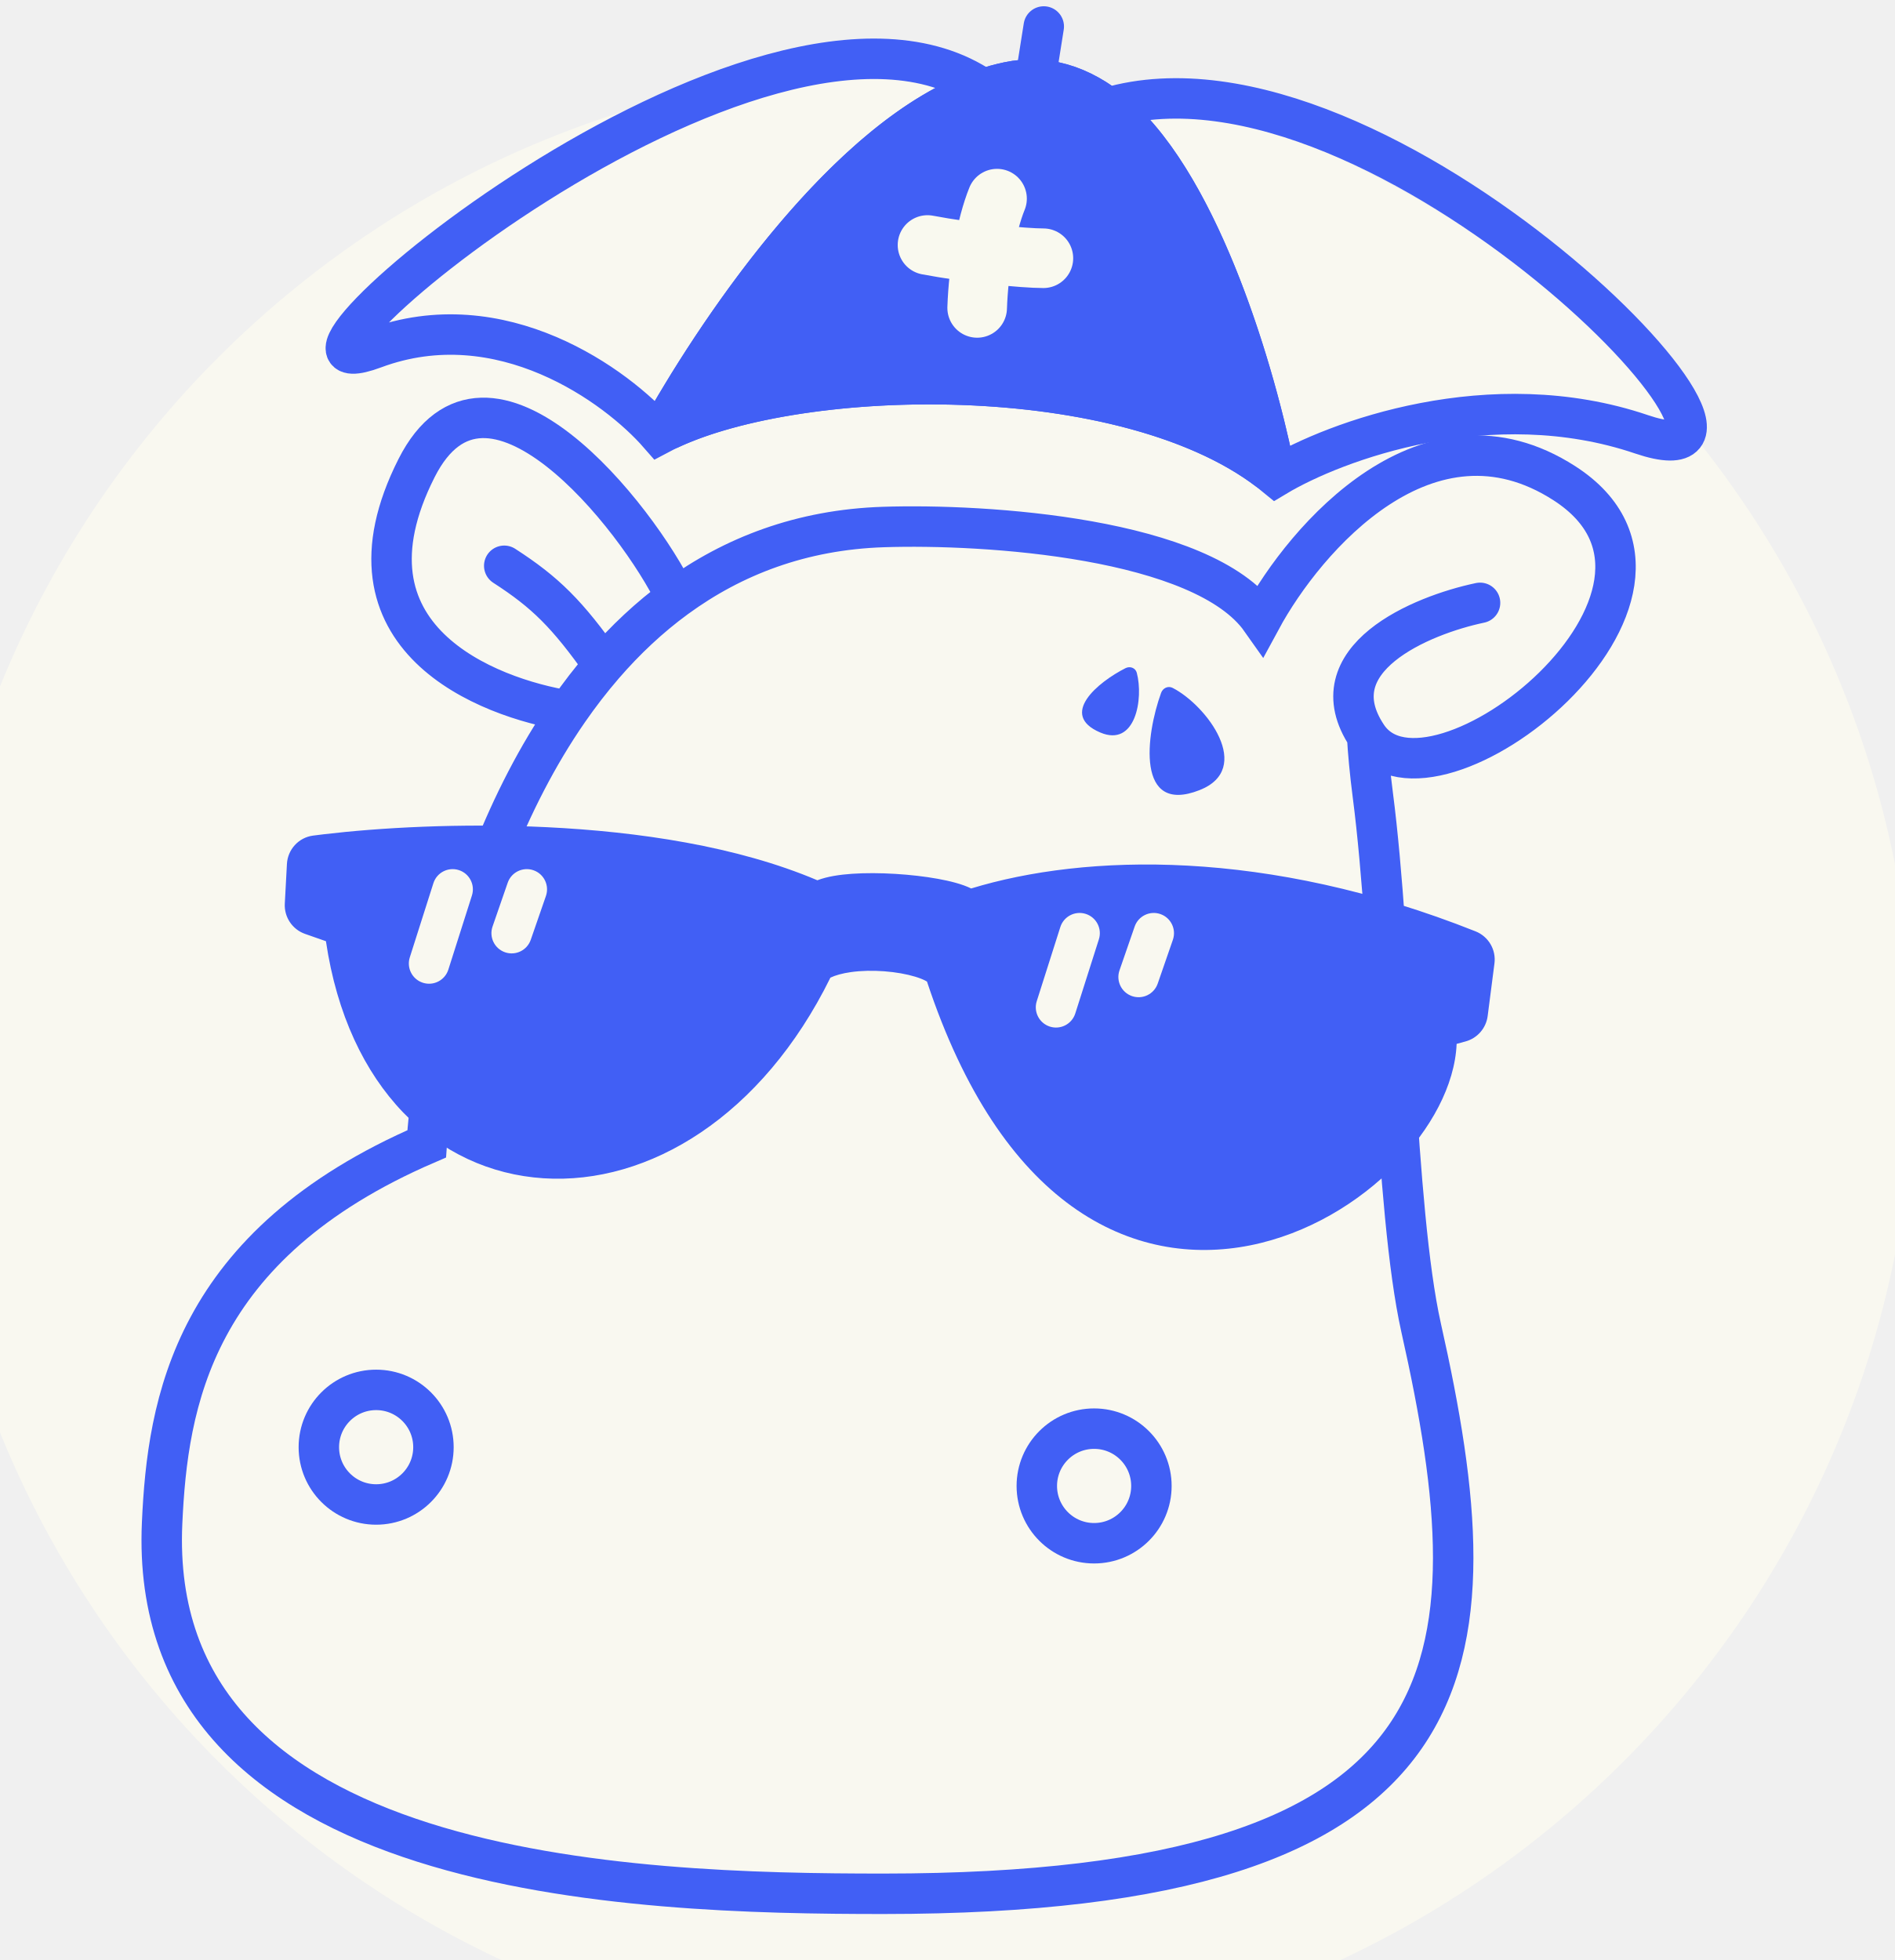
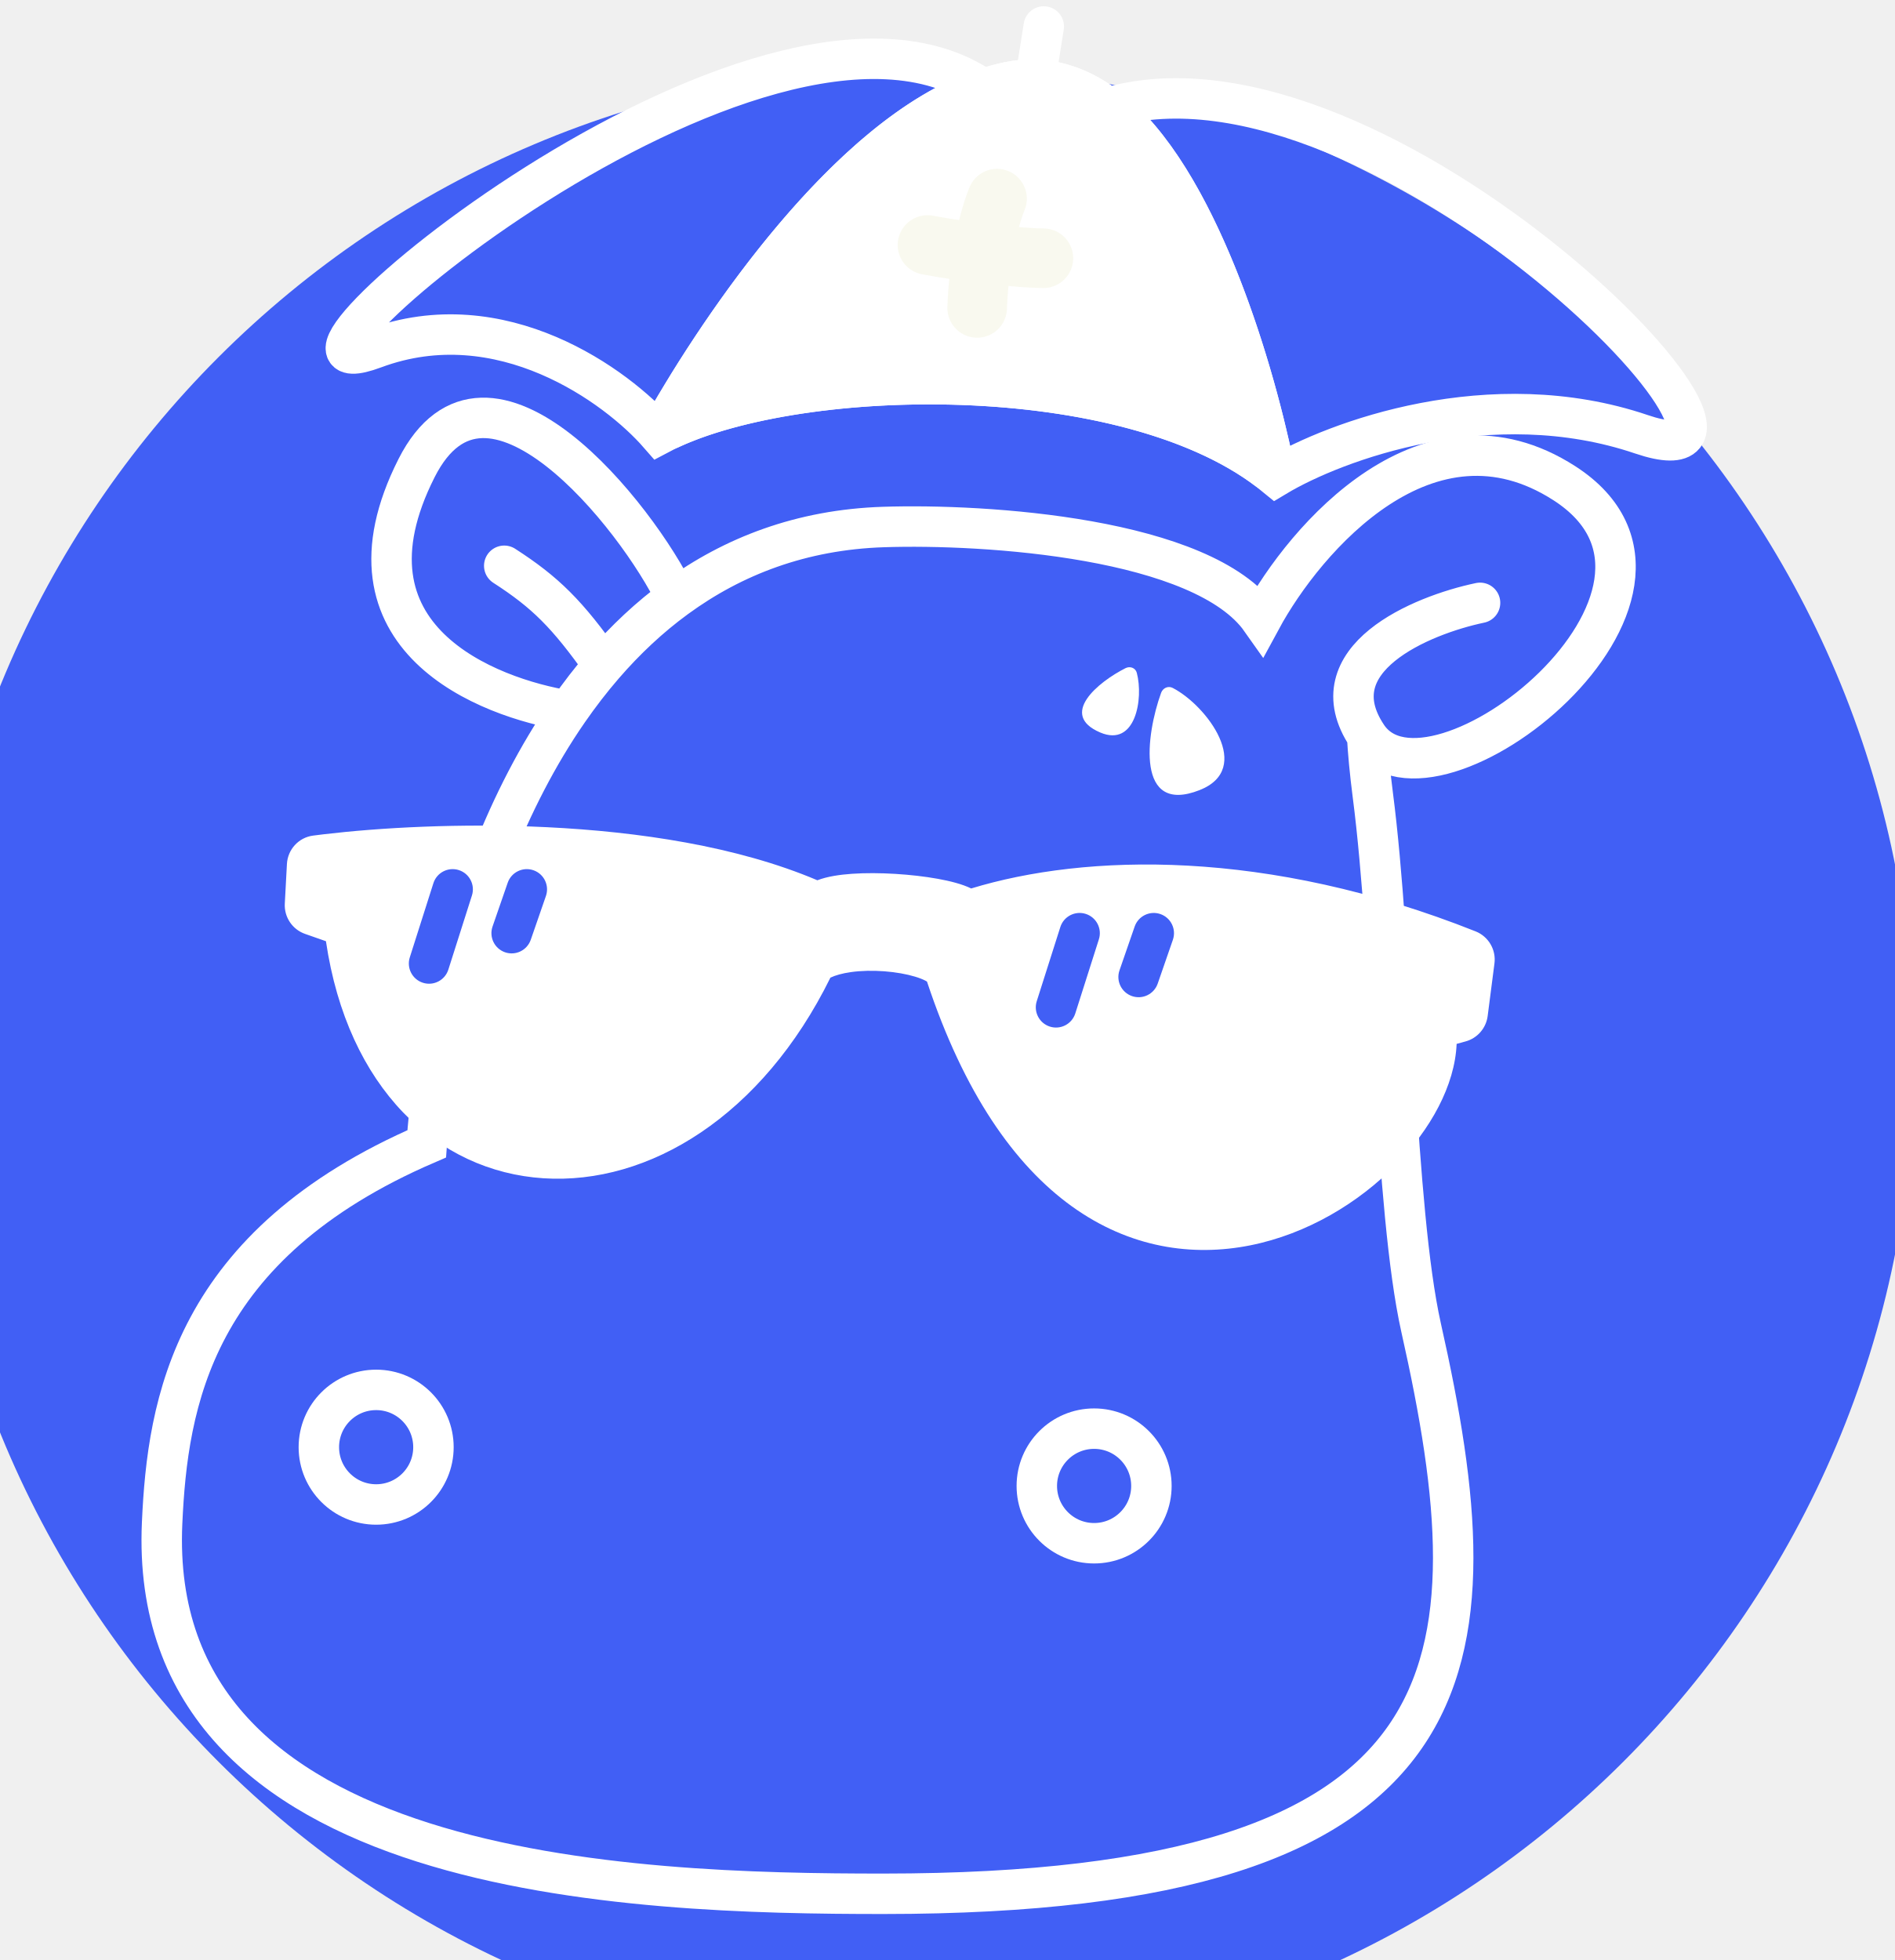
<svg xmlns="http://www.w3.org/2000/svg" width="290" height="300" viewBox="120 0 270 296" fill="none">
-   <circle cx="251" cy="160" r="150" fill="#F9F8F0" />
-   <path d="M335.443 91.043C326.535 92.91 310.654 99.544 318.391 111.15C328.062 125.657 373.875 89.516 348.169 72.973C327.604 59.738 309.059 81.202 302.357 93.588C293.601 81.168 260.702 79.081 245.346 79.59C232.967 79.991 222.627 83.998 214.041 90.265C210.005 93.211 206.357 96.656 203.067 100.46C201.179 102.643 199.409 104.945 197.752 107.338M318.391 111.15C318.521 113.507 318.796 116.562 319.249 120.058C322.285 143.473 322.527 182.498 326.536 200.484C337.989 251.386 335.698 286 245.346 286C207.678 286 133.971 283.964 136.415 230.007C137.233 211.937 140.945 188.013 176.373 172.742C176.752 167.083 177.639 160.356 179.156 153.144M197.752 107.338C185.62 105.385 161.826 96.411 174.846 70.682C185.535 49.558 208.187 78.053 214.041 90.265M197.752 107.338C193.071 114.097 189.286 121.59 186.271 129.22M203.067 100.46C197.588 92.701 194.283 89.449 188.08 85.444" stroke="#415FF5" stroke-width="6.108" stroke-linecap="round" />
-   <circle cx="168.737" cy="218.554" r="8.653" stroke="#415FF5" stroke-width="6.108" />
-   <circle cx="277.16" cy="224.408" r="8.653" stroke="#415FF5" stroke-width="6.108" />
-   <path d="M260.395 13.446C227.026 -9.431 144.519 61.52 168.443 52.612C187.583 45.486 205.093 58.296 211.456 65.592C231.002 55.208 282.719 53.885 304.607 71.955C313.515 66.61 337.032 57.855 359.837 65.592C388.342 75.263 320.714 4.071 279.228 16.274M268.284 12.036C266.96 11.992 265.603 12.108 264.212 12.399C262.938 12.665 261.665 13.017 260.395 13.446C239.331 20.56 219.297 51.51 211.456 65.592M268.284 12.036C269.279 12.069 270.255 12.192 271.212 12.399C274.053 13.012 276.726 14.362 279.228 16.274C292.817 26.659 301.542 56.183 304.607 71.955M268.284 12.036L269.557 4" stroke="#415FF5" stroke-width="6.108" stroke-linecap="round" />
-   <path d="M212.988 64.827C233.233 55.317 281.598 54.368 303.502 71.078C303.882 71.367 304.426 71.034 304.33 70.566C301.038 54.507 292.427 26.362 279.228 16.274C276.726 14.362 274.053 13.012 271.212 12.399C270.255 12.192 269.279 12.069 268.284 12.036C266.96 11.992 265.603 12.108 264.212 12.399C262.938 12.665 261.665 13.017 260.395 13.446C240.05 20.318 220.664 49.428 212.3 64.095C212.049 64.535 212.529 65.043 212.988 64.827Z" fill="#415FF5" stroke="#415FF5" stroke-width="6.108" stroke-linecap="round" />
+   <circle cx="251" cy="160" r="150" fill="#415FF5" />
+   <path d="M335.443 91.043C326.535 92.91 310.654 99.544 318.391 111.15C328.062 125.657 373.875 89.516 348.169 72.973C327.604 59.738 309.059 81.202 302.357 93.588C293.601 81.168 260.702 79.081 245.346 79.59C232.967 79.991 222.627 83.998 214.041 90.265C210.005 93.211 206.357 96.656 203.067 100.46C201.179 102.643 199.409 104.945 197.752 107.338M318.391 111.15C318.521 113.507 318.796 116.562 319.249 120.058C322.285 143.473 322.527 182.498 326.536 200.484C337.989 251.386 335.698 286 245.346 286C207.678 286 133.971 283.964 136.415 230.007C137.233 211.937 140.945 188.013 176.373 172.742C176.752 167.083 177.639 160.356 179.156 153.144M197.752 107.338C185.62 105.385 161.826 96.411 174.846 70.682C185.535 49.558 208.187 78.053 214.041 90.265M197.752 107.338C193.071 114.097 189.286 121.59 186.271 129.22M203.067 100.46C197.588 92.701 194.283 89.449 188.08 85.444" stroke="#ffffff" stroke-width="6.108" stroke-linecap="round" />
+   <circle cx="168.737" cy="218.554" r="8.653" stroke="#ffffff" stroke-width="6.108" />
+   <circle cx="277.16" cy="224.408" r="8.653" stroke="#ffffff" stroke-width="6.108" />
+   <path d="M260.395 13.446C227.026 -9.431 144.519 61.52 168.443 52.612C187.583 45.486 205.093 58.296 211.456 65.592C231.002 55.208 282.719 53.885 304.607 71.955C313.515 66.61 337.032 57.855 359.837 65.592C388.342 75.263 320.714 4.071 279.228 16.274M268.284 12.036C266.96 11.992 265.603 12.108 264.212 12.399C262.938 12.665 261.665 13.017 260.395 13.446C239.331 20.56 219.297 51.51 211.456 65.592M268.284 12.036C269.279 12.069 270.255 12.192 271.212 12.399C274.053 13.012 276.726 14.362 279.228 16.274C292.817 26.659 301.542 56.183 304.607 71.955M268.284 12.036L269.557 4" stroke="#ffffff" stroke-width="6.108" stroke-linecap="round" />
+   <path d="M212.988 64.827C233.233 55.317 281.598 54.368 303.502 71.078C303.882 71.367 304.426 71.034 304.33 70.566C301.038 54.507 292.427 26.362 279.228 16.274C276.726 14.362 274.053 13.012 271.212 12.399C270.255 12.192 269.279 12.069 268.284 12.036C266.96 11.992 265.603 12.108 264.212 12.399C262.938 12.665 261.665 13.017 260.395 13.446C240.05 20.318 220.664 49.428 212.3 64.095C212.049 64.535 212.529 65.043 212.988 64.827Z" fill="#ffffff" stroke="#ffffff" stroke-width="6.108" stroke-linecap="round" />
  <path d="M262.5 30C260.863 34.039 259.696 40.69 259.5 46.5" stroke="#F9F9EF" stroke-width="9" stroke-linecap="round" />
  <path d="M252 37C258.294 38.193 266.5 39 269.5 39" stroke="#F9F9EF" stroke-width="9" stroke-linecap="round" />
-   <path d="M160.817 125.993C169.081 125.014 181.383 124.285 194.506 124.922C208.282 125.592 223.217 127.781 235.368 132.939C236.867 132.36 238.772 132.087 240.614 131.96C242.642 131.821 244.913 131.84 247.133 131.974C249.354 132.109 251.583 132.363 253.53 132.714C255.394 133.05 257.255 133.517 258.595 134.177C275.854 128.914 303.201 128.09 334.772 140.657C336.711 141.429 337.886 143.421 337.618 145.494L336.592 153.444C336.355 155.275 335.043 156.785 333.263 157.275L331.906 157.648C331.638 163.956 327.95 170.572 322.718 175.92C317.121 181.641 309.354 186.35 300.742 188.072C292.057 189.808 282.545 188.487 273.774 182.165C265.151 175.948 257.514 165.092 251.92 148.235C251.844 148.188 251.752 148.136 251.643 148.081C251.269 147.889 250.761 147.687 250.123 147.495C248.845 147.109 247.225 146.817 245.488 146.685C243.754 146.553 241.992 146.588 240.433 146.807C239.11 146.993 238.07 147.296 237.338 147.645C227.045 168.535 209.944 178.972 194.007 177.943C177.95 176.905 164.435 164.343 161.155 142.142L158 141.037C156.079 140.363 154.834 138.501 154.942 136.468L155.263 130.479C155.378 128.323 156.994 126.482 159.22 126.192L160.817 125.993ZM275.896 138.018C274.289 137.507 272.571 138.395 272.059 140.002L268.497 151.201C267.986 152.808 268.874 154.526 270.481 155.038C272.088 155.549 273.806 154.66 274.317 153.053L277.881 141.854C278.392 140.247 277.504 138.529 275.896 138.018ZM287.169 138.042C285.575 137.491 283.835 138.335 283.283 139.929L280.993 146.546C280.441 148.14 281.286 149.88 282.88 150.432C284.473 150.984 286.213 150.138 286.765 148.544L289.056 141.927C289.607 140.334 288.762 138.594 287.169 138.042ZM181.218 131.4C179.61 130.889 177.892 131.777 177.381 133.384L173.818 144.582C173.307 146.19 174.196 147.908 175.803 148.419C177.41 148.931 179.127 148.042 179.639 146.435L183.202 135.236C183.713 133.629 182.825 131.911 181.218 131.4ZM192.49 131.424C190.896 130.873 189.156 131.717 188.604 133.311L186.314 139.928C185.763 141.522 186.607 143.262 188.201 143.814C189.795 144.366 191.534 143.52 192.086 141.926L194.377 135.309C194.928 133.715 194.084 131.976 192.49 131.424Z" fill="#415FF5" />
-   <path d="M293.079 119.326C283.432 123.115 284.964 110.996 287.279 104.63C287.543 103.904 288.338 103.535 289.025 103.889C294.19 106.55 301.311 116.092 293.079 119.326Z" fill="#415FF5" />
-   <path d="M278.083 110.621C271.789 107.941 277.731 103.017 281.893 100.909C282.583 100.559 283.408 100.858 283.606 101.606C284.638 105.505 283.428 112.897 278.083 110.621Z" fill="#415FF5" />
+   <path d="M160.817 125.993C169.081 125.014 181.383 124.285 194.506 124.922C208.282 125.592 223.217 127.781 235.368 132.939C236.867 132.36 238.772 132.087 240.614 131.96C242.642 131.821 244.913 131.84 247.133 131.974C249.354 132.109 251.583 132.363 253.53 132.714C255.394 133.05 257.255 133.517 258.595 134.177C275.854 128.914 303.201 128.09 334.772 140.657C336.711 141.429 337.886 143.421 337.618 145.494L336.592 153.444C336.355 155.275 335.043 156.785 333.263 157.275L331.906 157.648C331.638 163.956 327.95 170.572 322.718 175.92C317.121 181.641 309.354 186.35 300.742 188.072C292.057 189.808 282.545 188.487 273.774 182.165C265.151 175.948 257.514 165.092 251.92 148.235C251.844 148.188 251.752 148.136 251.643 148.081C251.269 147.889 250.761 147.687 250.123 147.495C248.845 147.109 247.225 146.817 245.488 146.685C243.754 146.553 241.992 146.588 240.433 146.807C239.11 146.993 238.07 147.296 237.338 147.645C227.045 168.535 209.944 178.972 194.007 177.943C177.95 176.905 164.435 164.343 161.155 142.142L158 141.037C156.079 140.363 154.834 138.501 154.942 136.468L155.263 130.479C155.378 128.323 156.994 126.482 159.22 126.192L160.817 125.993ZM275.896 138.018C274.289 137.507 272.571 138.395 272.059 140.002L268.497 151.201C267.986 152.808 268.874 154.526 270.481 155.038C272.088 155.549 273.806 154.66 274.317 153.053L277.881 141.854C278.392 140.247 277.504 138.529 275.896 138.018ZM287.169 138.042C285.575 137.491 283.835 138.335 283.283 139.929L280.993 146.546C280.441 148.14 281.286 149.88 282.88 150.432C284.473 150.984 286.213 150.138 286.765 148.544L289.056 141.927C289.607 140.334 288.762 138.594 287.169 138.042ZM181.218 131.4C179.61 130.889 177.892 131.777 177.381 133.384L173.818 144.582C173.307 146.19 174.196 147.908 175.803 148.419C177.41 148.931 179.127 148.042 179.639 146.435L183.202 135.236C183.713 133.629 182.825 131.911 181.218 131.4ZM192.49 131.424C190.896 130.873 189.156 131.717 188.604 133.311L186.314 139.928C185.763 141.522 186.607 143.262 188.201 143.814C189.795 144.366 191.534 143.52 192.086 141.926L194.377 135.309C194.928 133.715 194.084 131.976 192.49 131.424Z" fill="#ffffff" />
+   <path d="M293.079 119.326C283.432 123.115 284.964 110.996 287.279 104.63C287.543 103.904 288.338 103.535 289.025 103.889C294.19 106.55 301.311 116.092 293.079 119.326Z" fill="#ffffff" />
+   <path d="M278.083 110.621C271.789 107.941 277.731 103.017 281.893 100.909C282.583 100.559 283.408 100.858 283.606 101.606C284.638 105.505 283.428 112.897 278.083 110.621Z" fill="#ffffff" />
</svg>
